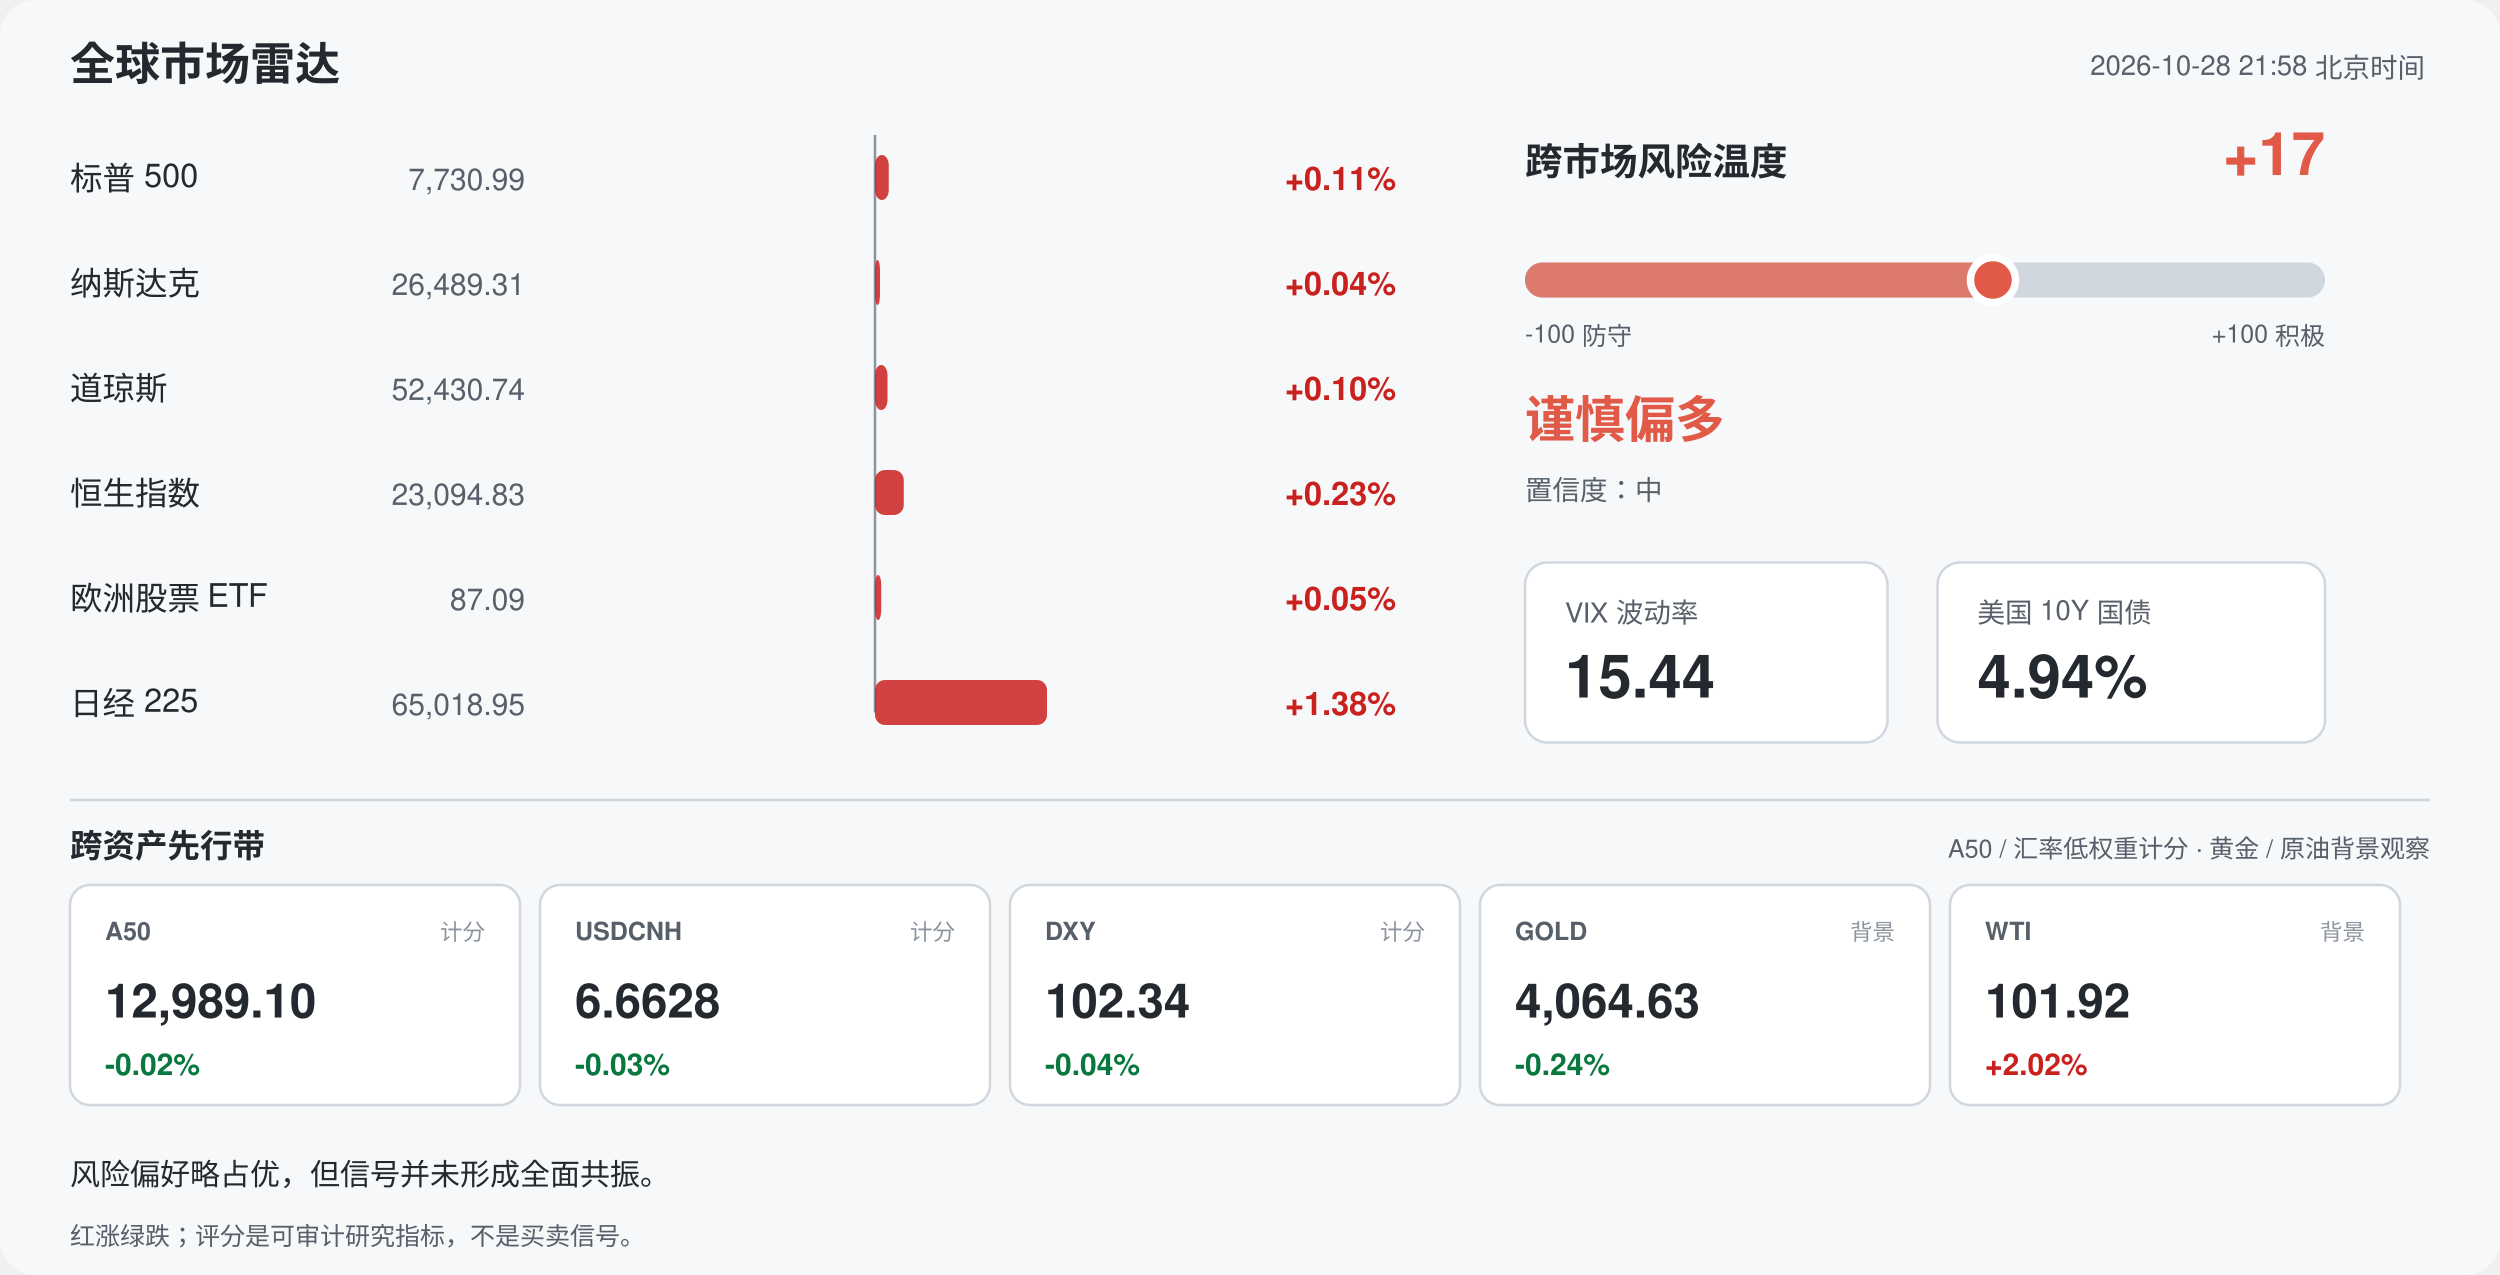
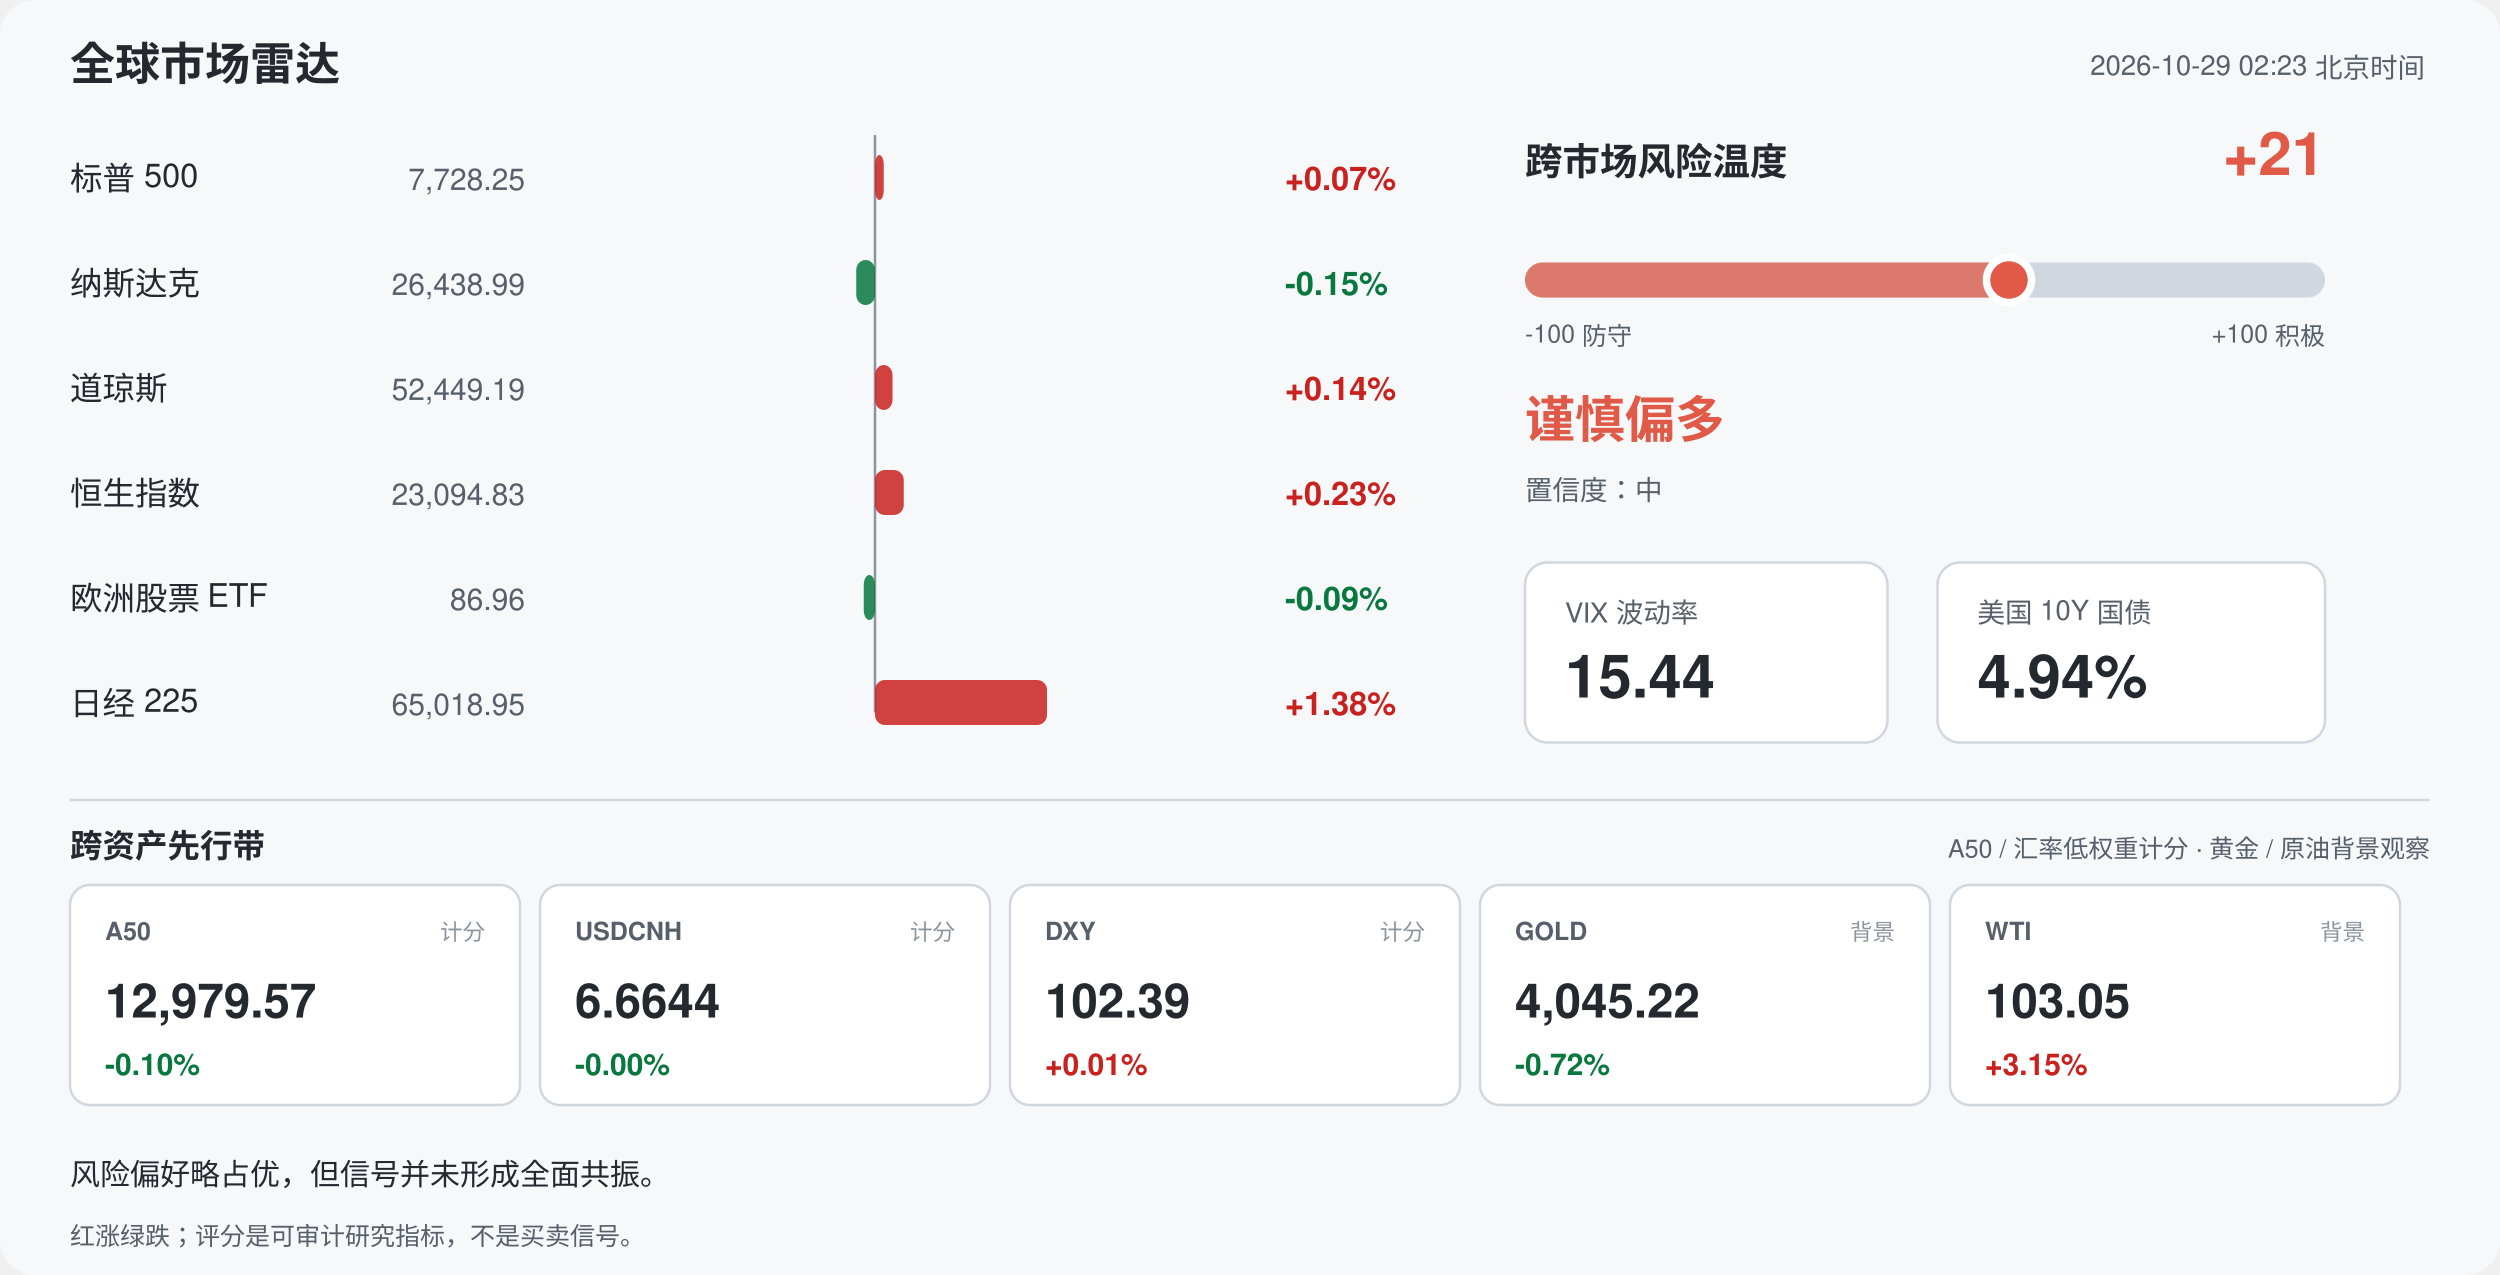
<svg xmlns="http://www.w3.org/2000/svg" width="1000" height="510" viewBox="0 0 1000 510" font-family="-apple-system,Segoe UI,Helvetica,Arial,sans-serif">
  <rect width="1000" height="510" rx="14" fill="#f6f8fa" />
  <text x="28" y="32" font-size="18" font-weight="700" fill="#24292f">全球市场雷达</text>
-   <text x="970" y="30" font-size="11" fill="#57606a" text-anchor="end">2026-10-28 21:58 北京时间</text>
+   <text x="970" y="30" font-size="11" fill="#57606a" text-anchor="end">2026-10-29 02:23 北京时间</text>
  <line x1="350" y1="54" x2="350" y2="285" stroke="#8c959f" stroke-width="1" />
  <text x="28" y="76" font-size="13" fill="#24292f">标普 500</text>
-   <text x="210" y="76" font-size="12" fill="#57606a" text-anchor="end">7,730.99</text>
-   <rect x="350.0" y="62" width="5.5" height="18" rx="4" fill="#c9211e" opacity="0.85" />
-   <text x="514" y="76" font-size="13" font-weight="600" fill="#c9211e">+0.11%</text>
+   <text x="210" y="76" font-size="12" fill="#57606a" text-anchor="end">7,728.25</text>
+   <rect x="350.0" y="62" width="3.5" height="18" rx="4" fill="#c9211e" opacity="0.85" />
+   <text x="514" y="76" font-size="13" font-weight="600" fill="#c9211e">+0.07%</text>
  <text x="28" y="118" font-size="13" fill="#24292f">纳斯达克</text>
-   <text x="210" y="118" font-size="12" fill="#57606a" text-anchor="end">26,489.31</text>
-   <rect x="350.0" y="104" width="2.0" height="18" rx="4" fill="#c9211e" opacity="0.85" />
-   <text x="514" y="118" font-size="13" font-weight="600" fill="#c9211e">+0.04%</text>
+   <text x="210" y="118" font-size="12" fill="#57606a" text-anchor="end">26,438.99</text>
+   <rect x="342.5" y="104" width="7.5" height="18" rx="4" fill="#08783e" opacity="0.85" />
+   <text x="514" y="118" font-size="13" font-weight="600" fill="#08783e">-0.15%</text>
  <text x="28" y="160" font-size="13" fill="#24292f">道琼斯</text>
-   <text x="210" y="160" font-size="12" fill="#57606a" text-anchor="end">52,430.74</text>
-   <rect x="350.0" y="146" width="5.0" height="18" rx="4" fill="#c9211e" opacity="0.85" />
-   <text x="514" y="160" font-size="13" font-weight="600" fill="#c9211e">+0.10%</text>
+   <text x="210" y="160" font-size="12" fill="#57606a" text-anchor="end">52,449.19</text>
+   <rect x="350.0" y="146" width="7.0" height="18" rx="4" fill="#c9211e" opacity="0.85" />
+   <text x="514" y="160" font-size="13" font-weight="600" fill="#c9211e">+0.14%</text>
  <text x="28" y="202" font-size="13" fill="#24292f">恒生指数</text>
  <text x="210" y="202" font-size="12" fill="#57606a" text-anchor="end">23,094.83</text>
  <rect x="350.0" y="188" width="11.5" height="18" rx="4" fill="#c9211e" opacity="0.85" />
  <text x="514" y="202" font-size="13" font-weight="600" fill="#c9211e">+0.23%</text>
  <text x="28" y="244" font-size="13" fill="#24292f">欧洲股票 ETF</text>
-   <text x="210" y="244" font-size="12" fill="#57606a" text-anchor="end">87.09</text>
-   <rect x="350.0" y="230" width="2.5" height="18" rx="4" fill="#c9211e" opacity="0.85" />
-   <text x="514" y="244" font-size="13" font-weight="600" fill="#c9211e">+0.05%</text>
+   <text x="210" y="244" font-size="12" fill="#57606a" text-anchor="end">86.96</text>
+   <rect x="345.5" y="230" width="4.5" height="18" rx="4" fill="#08783e" opacity="0.85" />
+   <text x="514" y="244" font-size="13" font-weight="600" fill="#08783e">-0.09%</text>
  <text x="28" y="286" font-size="13" fill="#24292f">日经 225</text>
  <text x="210" y="286" font-size="12" fill="#57606a" text-anchor="end">65,018.95</text>
  <rect x="350.0" y="272" width="68.8" height="18" rx="4" fill="#c9211e" opacity="0.85" />
  <text x="514" y="286" font-size="13" font-weight="600" fill="#c9211e">+1.38%</text>
  <text x="610" y="70" font-size="15" font-weight="700" fill="#24292f">跨市场风险温度</text>
-   <text x="930" y="70" font-size="24" font-weight="700" fill="#e05a47" text-anchor="end">+17</text>
+   <text x="930" y="70" font-size="24" font-weight="700" fill="#e05a47" text-anchor="end">+21</text>
  <rect x="610" y="105" width="320" height="14" rx="7" fill="#d0d7de" />
-   <rect x="610" y="105" width="187.2" height="14" rx="7" fill="#e05a47" opacity="0.75" />
-   <circle cx="797.2" cy="112" r="9" fill="#e05a47" stroke="#ffffff" stroke-width="3" />
+   <rect x="610" y="105" width="193.6" height="14" rx="7" fill="#e05a47" opacity="0.75" />
+   <circle cx="803.6" cy="112" r="9" fill="#e05a47" stroke="#ffffff" stroke-width="3" />
  <text x="610" y="137" font-size="10" fill="#57606a">-100 防守</text>
  <text x="930" y="137" font-size="10" fill="#57606a" text-anchor="end">+100 积极</text>
  <text x="610" y="175" font-size="20" font-weight="700" fill="#e05a47">谨慎偏多</text>
  <text x="610" y="200" font-size="11" fill="#57606a">置信度：中</text>
  <rect x="610" y="225" width="145" height="72" rx="9" fill="#ffffff" stroke="#d0d7de" />
  <text x="626" y="249" font-size="11" fill="#57606a">VIX 波动率</text>
  <text x="626" y="279" font-size="24" font-weight="700" fill="#24292f">15.44</text>
  <rect x="775" y="225" width="155" height="72" rx="9" fill="#ffffff" stroke="#d0d7de" />
  <text x="791" y="249" font-size="11" fill="#57606a">美国 10Y 国债</text>
  <text x="791" y="279" font-size="24" font-weight="700" fill="#24292f">4.94%</text>
  <line x1="28" y1="320" x2="972" y2="320" stroke="#d0d7de" />
  <text x="28" y="343" font-size="13" font-weight="700" fill="#24292f">跨资产先行带</text>
  <text x="972" y="343" font-size="10" fill="#57606a" text-anchor="end">A50 / 汇率低权重计分 · 黄金 / 原油背景观察</text>
  <rect x="28" y="354" width="180" height="88" rx="8" fill="#ffffff" stroke="#d0d7de" />
  <text x="42" y="376" font-size="10" font-weight="700" fill="#57606a">A50</text>
  <text x="194" y="376" font-size="9" fill="#8c959f" text-anchor="end">计分</text>
-   <text x="42" y="407" font-size="19" font-weight="700" fill="#24292f">12,989.10</text>
-   <text x="42" y="430" font-size="12" font-weight="700" fill="#08783e">-0.02%</text>
+   <text x="42" y="407" font-size="19" font-weight="700" fill="#24292f">12,979.57</text>
+   <text x="42" y="430" font-size="12" font-weight="700" fill="#08783e">-0.10%</text>
  <rect x="216" y="354" width="180" height="88" rx="8" fill="#ffffff" stroke="#d0d7de" />
  <text x="230" y="376" font-size="10" font-weight="700" fill="#57606a">USDCNH</text>
  <text x="382" y="376" font-size="9" fill="#8c959f" text-anchor="end">计分</text>
-   <text x="230" y="407" font-size="19" font-weight="700" fill="#24292f">6.6628</text>
-   <text x="230" y="430" font-size="12" font-weight="700" fill="#08783e">-0.03%</text>
+   <text x="230" y="407" font-size="19" font-weight="700" fill="#24292f">6.6644</text>
+   <text x="230" y="430" font-size="12" font-weight="700" fill="#08783e">-0.00%</text>
  <rect x="404" y="354" width="180" height="88" rx="8" fill="#ffffff" stroke="#d0d7de" />
  <text x="418" y="376" font-size="10" font-weight="700" fill="#57606a">DXY</text>
  <text x="570" y="376" font-size="9" fill="#8c959f" text-anchor="end">计分</text>
-   <text x="418" y="407" font-size="19" font-weight="700" fill="#24292f">102.34</text>
-   <text x="418" y="430" font-size="12" font-weight="700" fill="#08783e">-0.04%</text>
+   <text x="418" y="407" font-size="19" font-weight="700" fill="#24292f">102.39</text>
+   <text x="418" y="430" font-size="12" font-weight="700" fill="#c9211e">+0.01%</text>
  <rect x="592" y="354" width="180" height="88" rx="8" fill="#ffffff" stroke="#d0d7de" />
  <text x="606" y="376" font-size="10" font-weight="700" fill="#57606a">GOLD</text>
  <text x="758" y="376" font-size="9" fill="#8c959f" text-anchor="end">背景</text>
-   <text x="606" y="407" font-size="19" font-weight="700" fill="#24292f">4,064.63</text>
-   <text x="606" y="430" font-size="12" font-weight="700" fill="#08783e">-0.24%</text>
+   <text x="606" y="407" font-size="19" font-weight="700" fill="#24292f">4,045.22</text>
+   <text x="606" y="430" font-size="12" font-weight="700" fill="#08783e">-0.72%</text>
  <rect x="780" y="354" width="180" height="88" rx="8" fill="#ffffff" stroke="#d0d7de" />
  <text x="794" y="376" font-size="10" font-weight="700" fill="#57606a">WTI</text>
  <text x="946" y="376" font-size="9" fill="#8c959f" text-anchor="end">背景</text>
-   <text x="794" y="407" font-size="19" font-weight="700" fill="#24292f">101.92</text>
-   <text x="794" y="430" font-size="12" font-weight="700" fill="#c9211e">+2.02%</text>
+   <text x="794" y="407" font-size="19" font-weight="700" fill="#24292f">103.05</text>
+   <text x="794" y="430" font-size="12" font-weight="700" fill="#c9211e">+3.15%</text>
  <text x="28" y="474" font-size="12" fill="#24292f">风险偏好略占优，但信号并未形成全面共振。</text>
  <text x="28" y="498" font-size="10" fill="#57606a">红涨绿跌；评分是可审计研究指标，不是买卖信号。</text>
</svg>
